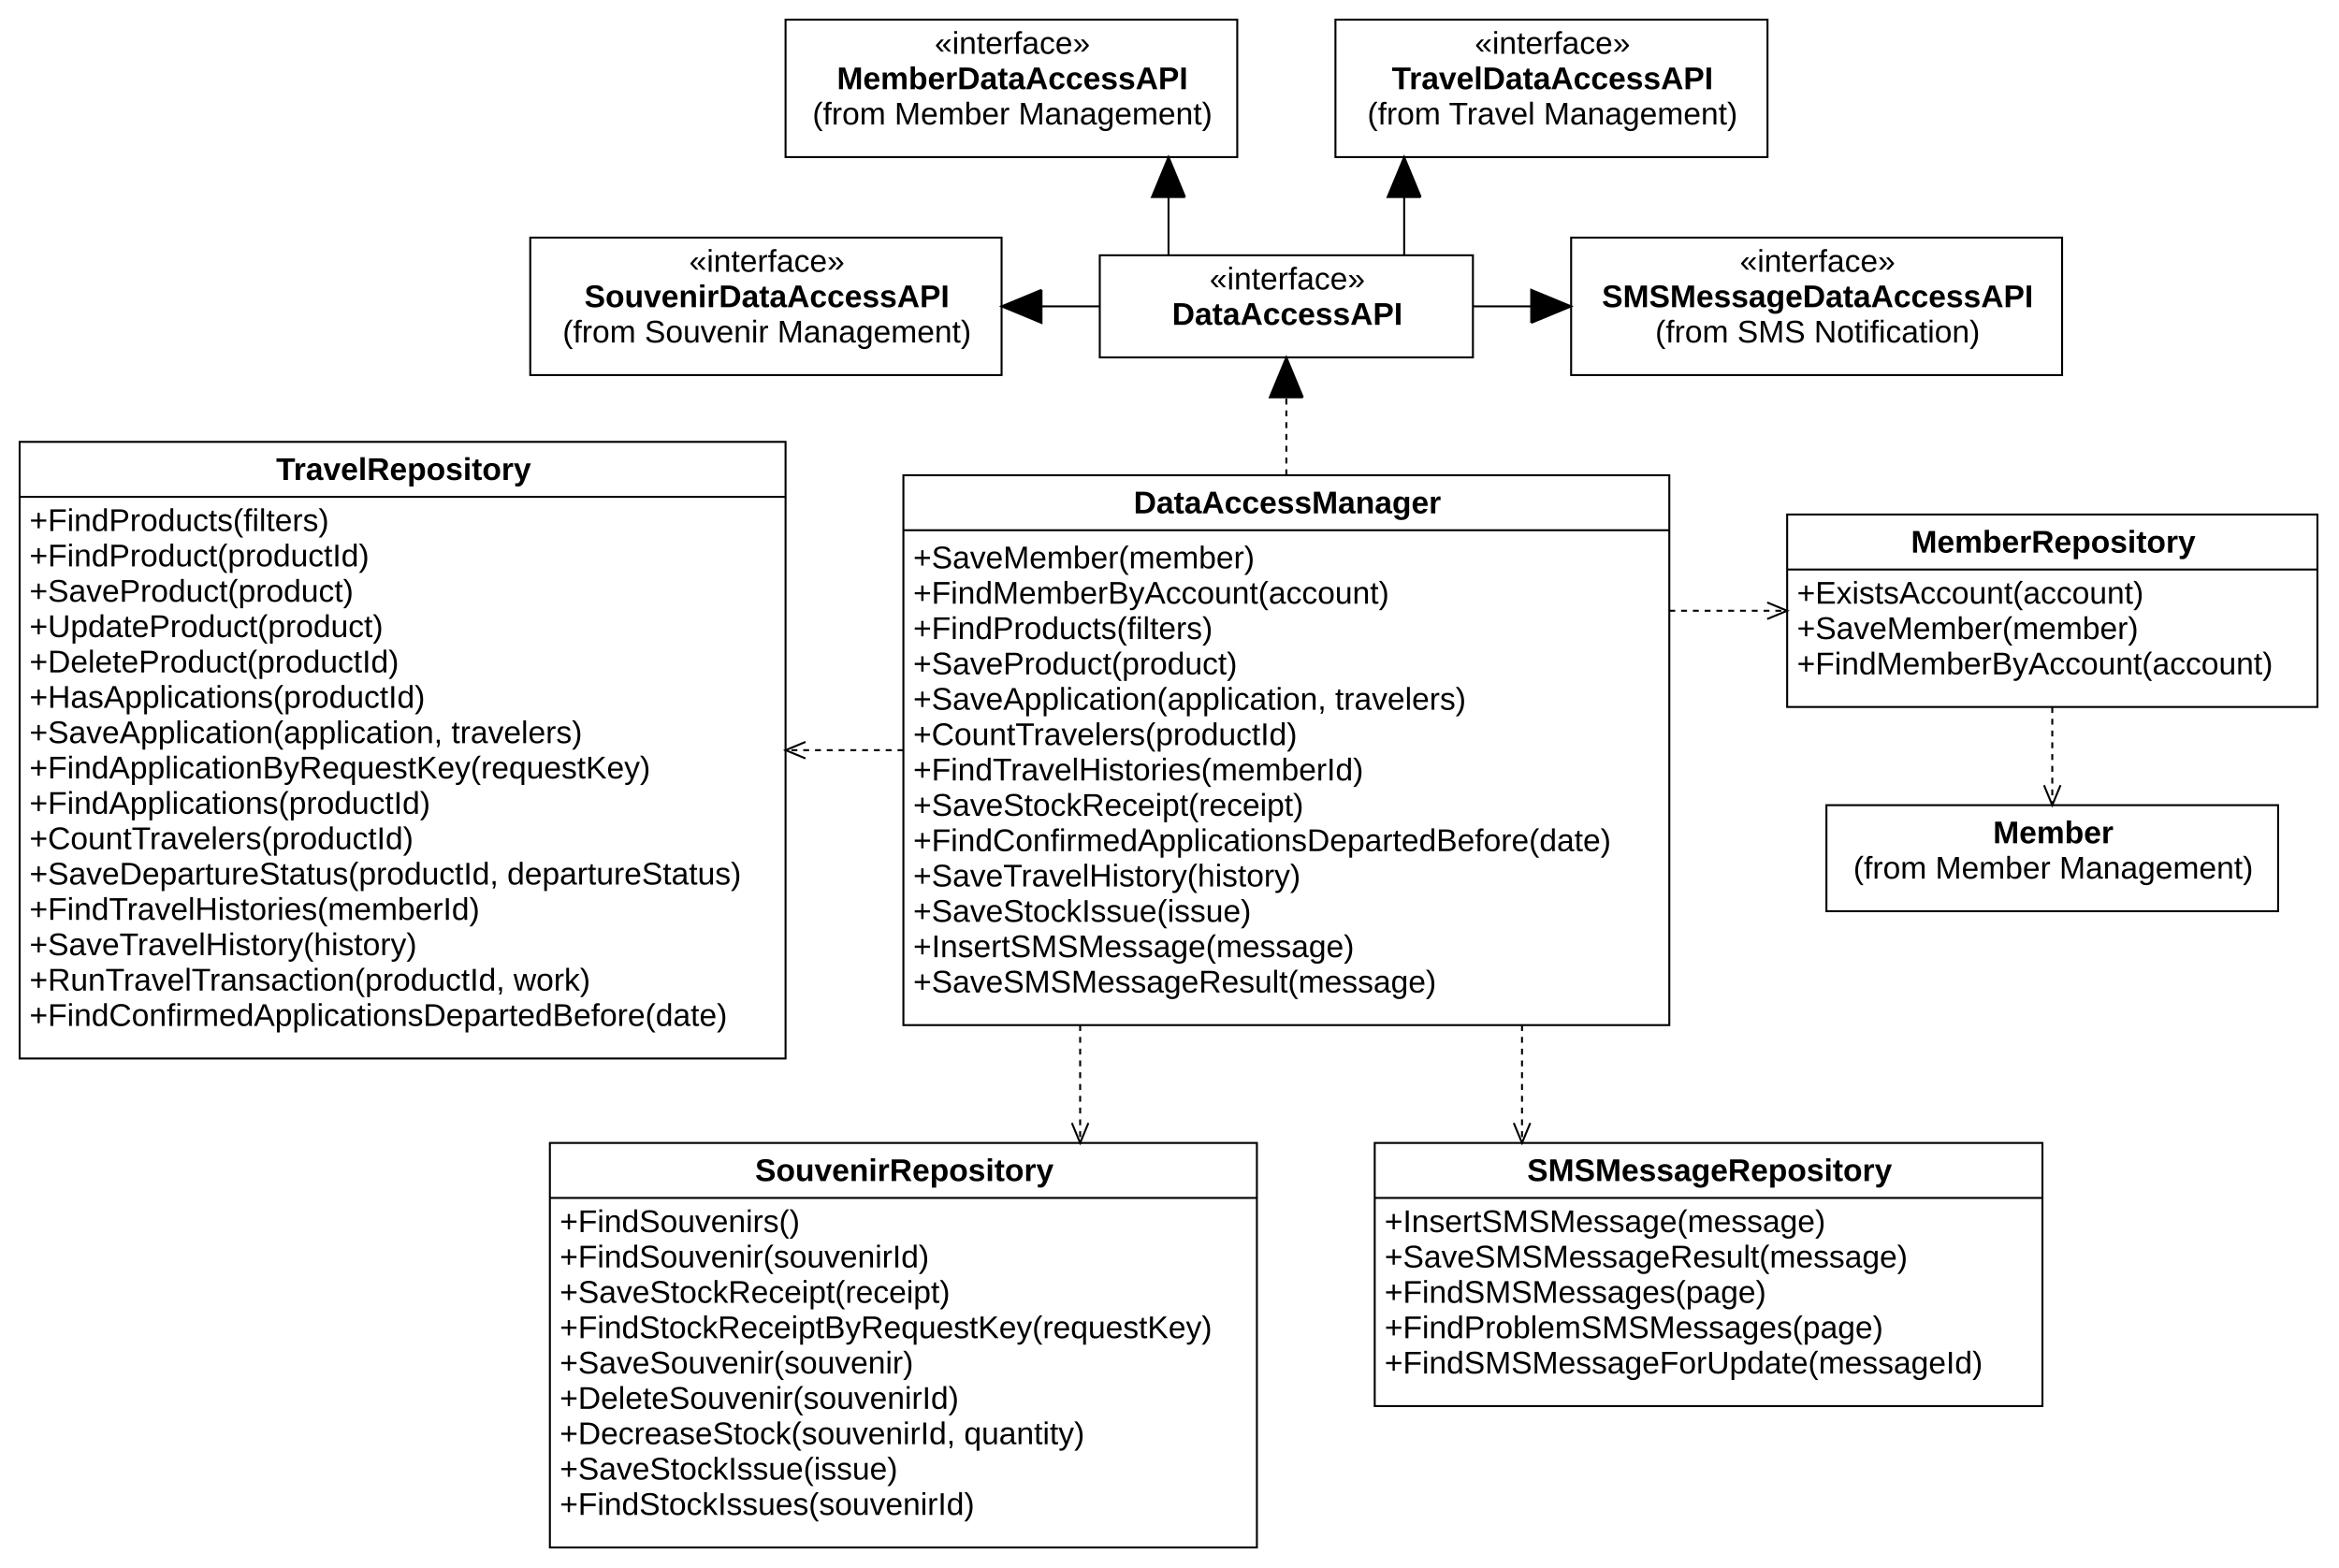
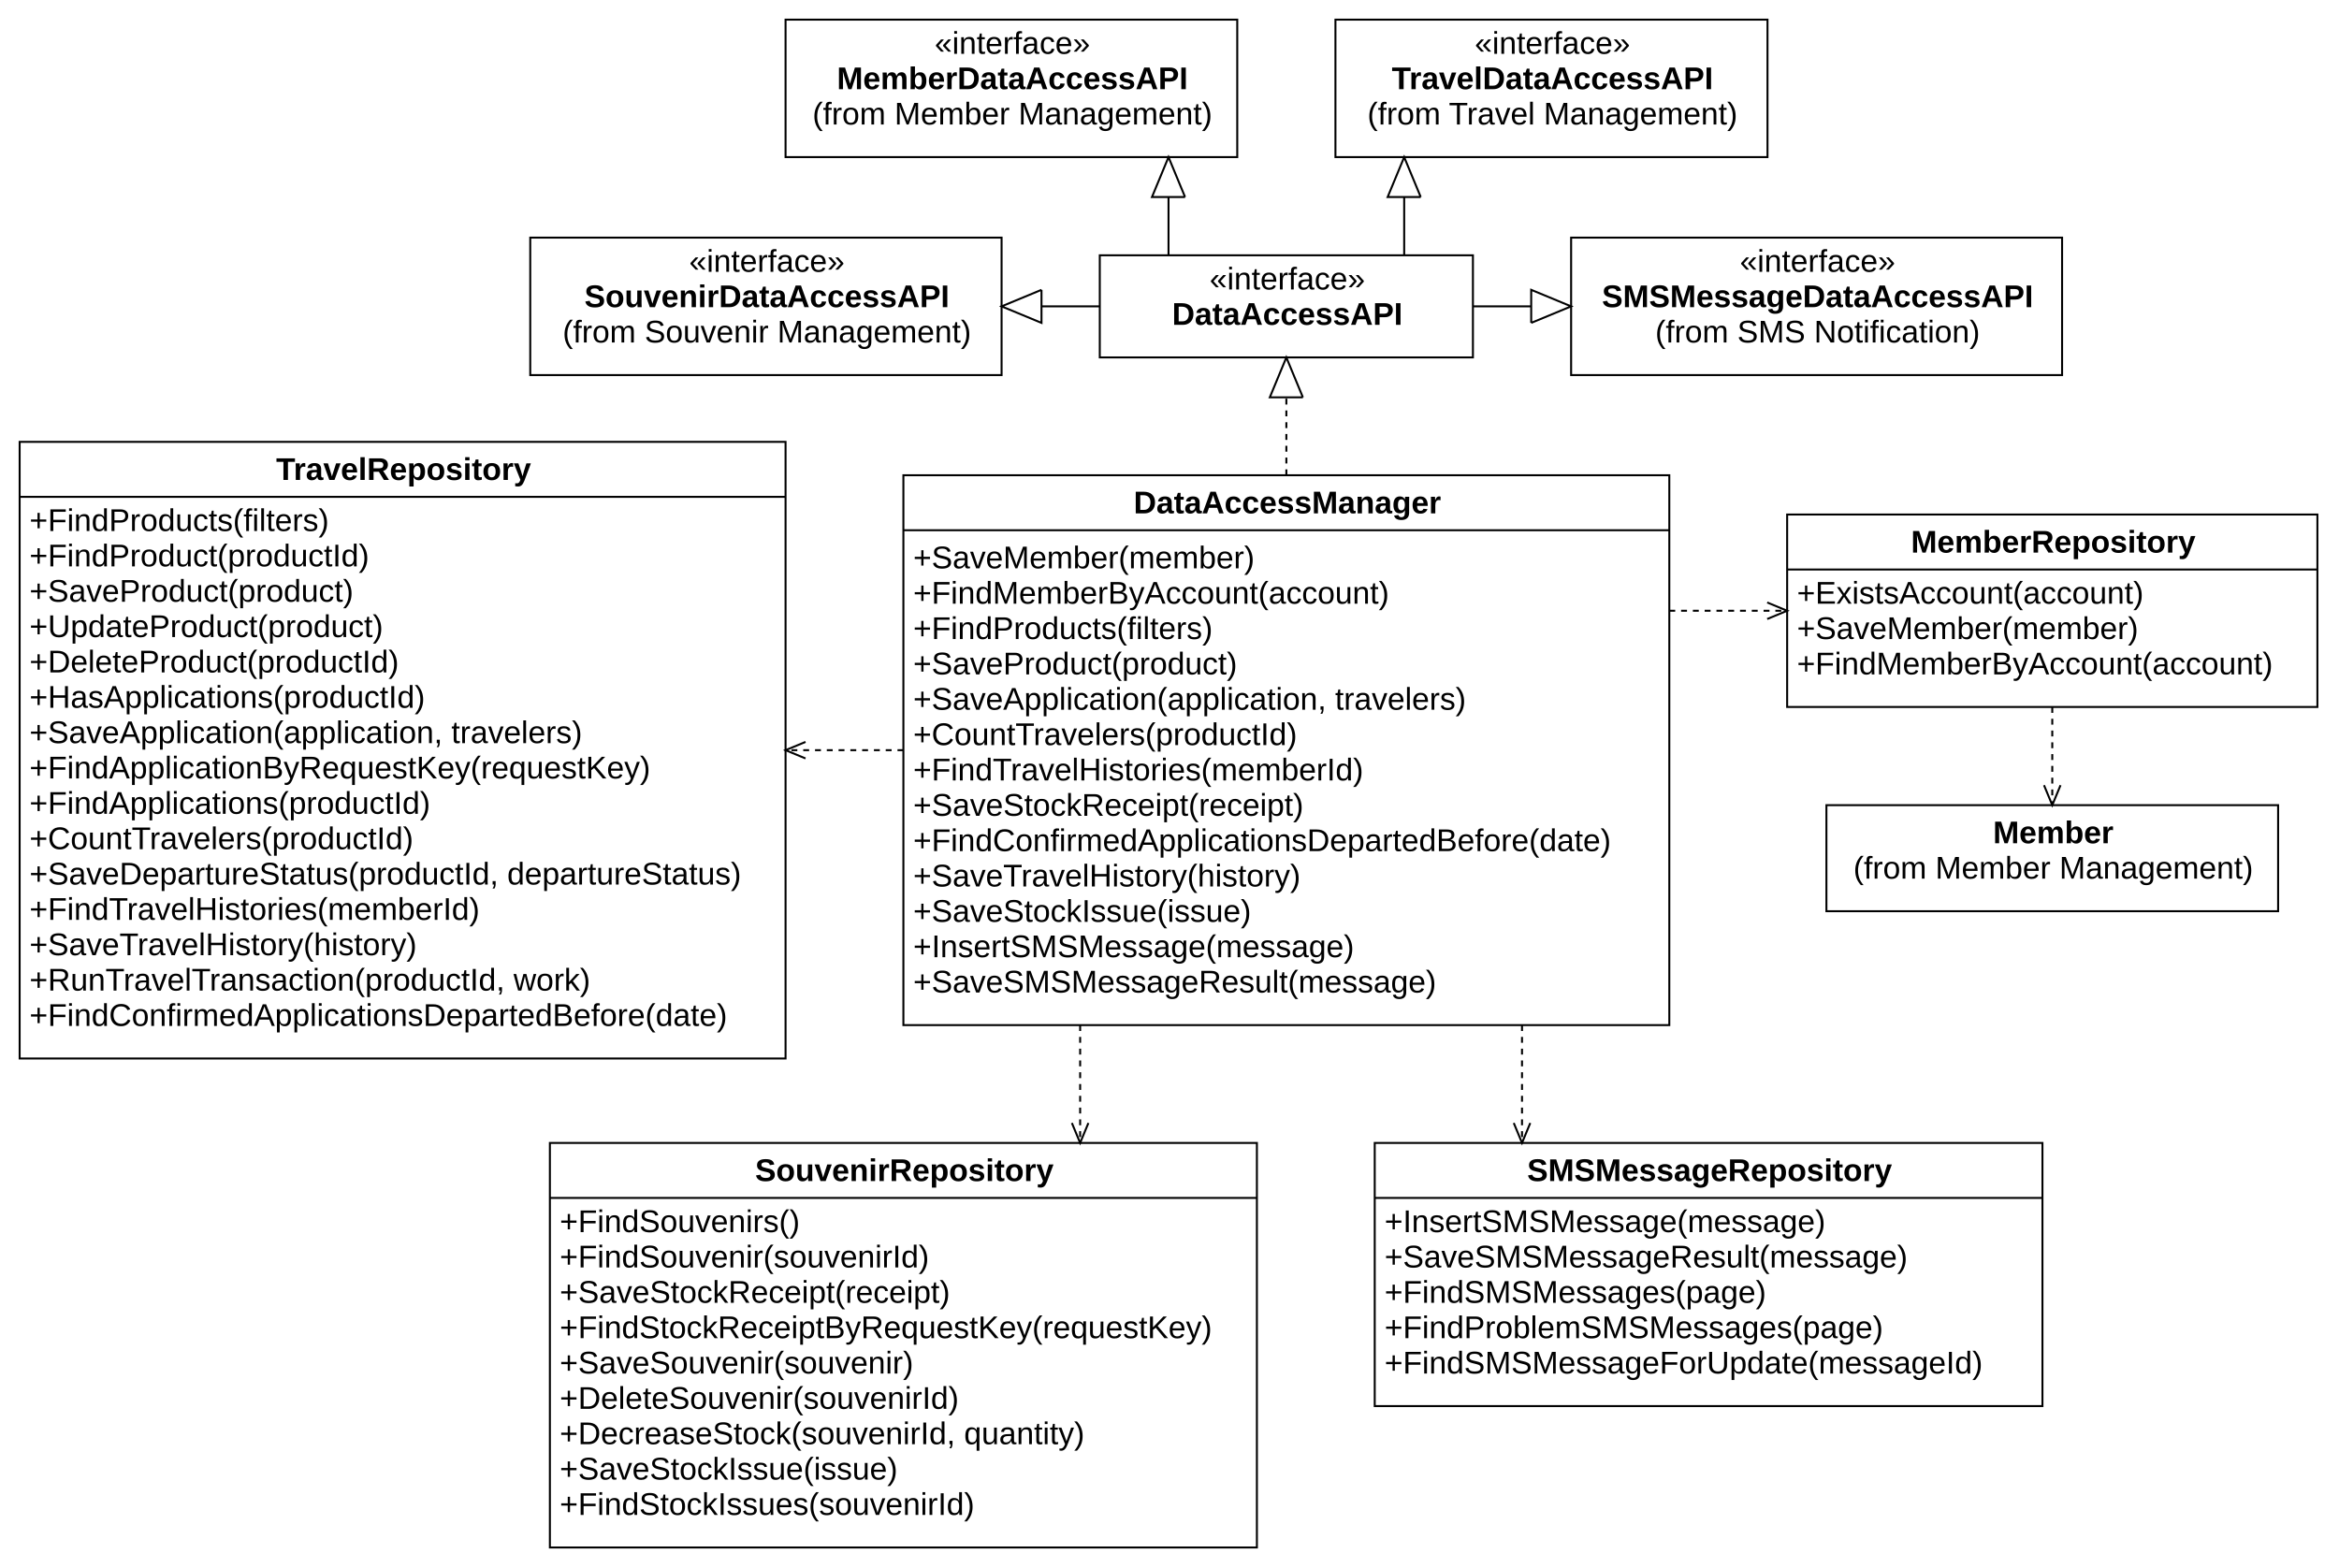
<svg xmlns="http://www.w3.org/2000/svg" width="1191" height="798">
  <defs />
  <g>
    <path fill="rgb(255,255,255)" stroke="none" d="M 560 130 L 750 130 L 750 182 L 560 182 Z" />
    <path fill="none" stroke="rgb(0,0,0)" stroke-width="1" stroke-miterlimit="10" d="M 560 130 L 750 130 L 750 182 L 560 182 Z" />
    <text fill="rgb(0,0,0)" stroke="none" font-family="Arial" font-size="16px" font-style="normal" font-weight="normal" text-decoration="normal" x="615.918" y="147.406" text-anchor="start" dominant-baseline="alphabetic" xml:space="preserve">«interface»</text>
    <text fill="rgb(0,0,0)" stroke="none" font-family="Arial" font-size="16px" font-style="normal" font-weight="bold" text-decoration="normal" x="596.801" y="165.406" text-anchor="start" dominant-baseline="alphabetic" xml:space="preserve">DataAccessAPI</text>
    <path fill="rgb(255,255,255)" stroke="none" d="M 460 242 L 850 242 L 850 522 L 460 522 Z" />
    <path fill="none" stroke="rgb(0,0,0)" stroke-width="1" stroke-miterlimit="10" d="M 460 242 L 850 242 L 850 522 L 460 522 Z" />
    <path fill="none" stroke="rgb(0,0,0)" stroke-width="1" stroke-miterlimit="10" d="M 460 270 L 850 270" />
    <text fill="rgb(0,0,0)" stroke="none" font-family="Arial" font-size="16px" font-style="normal" font-weight="bold" text-decoration="normal" x="577.238" y="261.406" text-anchor="start" dominant-baseline="alphabetic" xml:space="preserve">DataAccessManager</text>
    <text fill="rgb(0,0,0)" stroke="none" font-family="Arial" font-size="16px" font-style="normal" font-weight="normal" text-decoration="normal" x="465" y="289.406" text-anchor="start" dominant-baseline="alphabetic" xml:space="preserve">+SaveMember(member)</text>
    <text fill="rgb(0,0,0)" stroke="none" font-family="Arial" font-size="16px" font-style="normal" font-weight="normal" text-decoration="normal" x="465" y="307.406" text-anchor="start" dominant-baseline="alphabetic" xml:space="preserve">+FindMemberByAccount(account)</text>
    <text fill="rgb(0,0,0)" stroke="none" font-family="Arial" font-size="16px" font-style="normal" font-weight="normal" text-decoration="normal" x="465" y="325.406" text-anchor="start" dominant-baseline="alphabetic" xml:space="preserve">+FindProducts(filters)</text>
    <text fill="rgb(0,0,0)" stroke="none" font-family="Arial" font-size="16px" font-style="normal" font-weight="normal" text-decoration="normal" x="465" y="343.406" text-anchor="start" dominant-baseline="alphabetic" xml:space="preserve">+SaveProduct(product)</text>
    <text fill="rgb(0,0,0)" stroke="none" font-family="Arial" font-size="16px" font-style="normal" font-weight="normal" text-decoration="normal" x="465" y="361.406" text-anchor="start" dominant-baseline="alphabetic" xml:space="preserve">+SaveApplication(application, travelers)</text>
    <text fill="rgb(0,0,0)" stroke="none" font-family="Arial" font-size="16px" font-style="normal" font-weight="normal" text-decoration="normal" x="465" y="379.406" text-anchor="start" dominant-baseline="alphabetic" xml:space="preserve">+CountTravelers(productId)</text>
    <text fill="rgb(0,0,0)" stroke="none" font-family="Arial" font-size="16px" font-style="normal" font-weight="normal" text-decoration="normal" x="465" y="397.406" text-anchor="start" dominant-baseline="alphabetic" xml:space="preserve">+FindTravelHistories(memberId)</text>
    <text fill="rgb(0,0,0)" stroke="none" font-family="Arial" font-size="16px" font-style="normal" font-weight="normal" text-decoration="normal" x="465" y="415.406" text-anchor="start" dominant-baseline="alphabetic" xml:space="preserve">+SaveStockReceipt(receipt)</text>
    <text fill="rgb(0,0,0)" stroke="none" font-family="Arial" font-size="16px" font-style="normal" font-weight="normal" text-decoration="normal" x="465" y="433.406" text-anchor="start" dominant-baseline="alphabetic" xml:space="preserve">+FindConfirmedApplicationsDepartedBefore(date)</text>
    <text fill="rgb(0,0,0)" stroke="none" font-family="Arial" font-size="16px" font-style="normal" font-weight="normal" text-decoration="normal" x="465" y="451.406" text-anchor="start" dominant-baseline="alphabetic" xml:space="preserve">+SaveTravelHistory(history)</text>
    <text fill="rgb(0,0,0)" stroke="none" font-family="Arial" font-size="16px" font-style="normal" font-weight="normal" text-decoration="normal" x="465" y="469.406" text-anchor="start" dominant-baseline="alphabetic" xml:space="preserve">+SaveStockIssue(issue)</text>
    <text fill="rgb(0,0,0)" stroke="none" font-family="Arial" font-size="16px" font-style="normal" font-weight="normal" text-decoration="normal" x="465" y="487.406" text-anchor="start" dominant-baseline="alphabetic" xml:space="preserve">+InsertSMSMessage(message)</text>
    <text fill="rgb(0,0,0)" stroke="none" font-family="Arial" font-size="16px" font-style="normal" font-weight="normal" text-decoration="normal" x="465" y="505.406" text-anchor="start" dominant-baseline="alphabetic" xml:space="preserve">+SaveSMSMessageResult(message)</text>
    <path fill="rgb(255,255,255)" stroke="none" d="M 910 262 L 1180 262 L 1180 360 L 910 360 Z" />
    <path fill="none" stroke="rgb(0,0,0)" stroke-width="1" stroke-miterlimit="10" d="M 910 262 L 1180 262 L 1180 360 L 910 360 Z" />
    <path fill="none" stroke="rgb(0,0,0)" stroke-width="1" stroke-miterlimit="10" d="M 910 290 L 1180 290" />
    <text fill="rgb(0,0,0)" stroke="none" font-family="Arial" font-size="16px" font-style="normal" font-weight="bold" text-decoration="normal" x="973.039" y="281.406" text-anchor="start" dominant-baseline="alphabetic" xml:space="preserve">MemberRepository</text>
    <text fill="rgb(0,0,0)" stroke="none" font-family="Arial" font-size="16px" font-style="normal" font-weight="normal" text-decoration="normal" x="915" y="307.406" text-anchor="start" dominant-baseline="alphabetic" xml:space="preserve">+ExistsAccount(account)</text>
    <text fill="rgb(0,0,0)" stroke="none" font-family="Arial" font-size="16px" font-style="normal" font-weight="normal" text-decoration="normal" x="915" y="325.406" text-anchor="start" dominant-baseline="alphabetic" xml:space="preserve">+SaveMember(member)</text>
    <text fill="rgb(0,0,0)" stroke="none" font-family="Arial" font-size="16px" font-style="normal" font-weight="normal" text-decoration="normal" x="915" y="343.406" text-anchor="start" dominant-baseline="alphabetic" xml:space="preserve">+FindMemberByAccount(account)</text>
    <path fill="rgb(255,255,255)" stroke="none" d="M 10 225 L 400 225 L 400 539 L 10 539 Z" />
    <path fill="none" stroke="rgb(0,0,0)" stroke-width="1" stroke-miterlimit="10" d="M 10 225 L 400 225 L 400 539 L 10 539 Z" />
    <path fill="none" stroke="rgb(0,0,0)" stroke-width="1" stroke-miterlimit="10" d="M 10 253 L 400 253" />
    <text fill="rgb(0,0,0)" stroke="none" font-family="Arial" font-size="16px" font-style="normal" font-weight="bold" text-decoration="normal" x="140.586" y="244.406" text-anchor="start" dominant-baseline="alphabetic" xml:space="preserve">TravelRepository</text>
    <text fill="rgb(0,0,0)" stroke="none" font-family="Arial" font-size="16px" font-style="normal" font-weight="normal" text-decoration="normal" x="15" y="270.406" text-anchor="start" dominant-baseline="alphabetic" xml:space="preserve">+FindProducts(filters)</text>
    <text fill="rgb(0,0,0)" stroke="none" font-family="Arial" font-size="16px" font-style="normal" font-weight="normal" text-decoration="normal" x="15" y="288.406" text-anchor="start" dominant-baseline="alphabetic" xml:space="preserve">+FindProduct(productId)</text>
    <text fill="rgb(0,0,0)" stroke="none" font-family="Arial" font-size="16px" font-style="normal" font-weight="normal" text-decoration="normal" x="15" y="306.406" text-anchor="start" dominant-baseline="alphabetic" xml:space="preserve">+SaveProduct(product)</text>
    <text fill="rgb(0,0,0)" stroke="none" font-family="Arial" font-size="16px" font-style="normal" font-weight="normal" text-decoration="normal" x="15" y="324.406" text-anchor="start" dominant-baseline="alphabetic" xml:space="preserve">+UpdateProduct(product)</text>
    <text fill="rgb(0,0,0)" stroke="none" font-family="Arial" font-size="16px" font-style="normal" font-weight="normal" text-decoration="normal" x="15" y="342.406" text-anchor="start" dominant-baseline="alphabetic" xml:space="preserve">+DeleteProduct(productId)</text>
    <text fill="rgb(0,0,0)" stroke="none" font-family="Arial" font-size="16px" font-style="normal" font-weight="normal" text-decoration="normal" x="15" y="360.406" text-anchor="start" dominant-baseline="alphabetic" xml:space="preserve">+HasApplications(productId)</text>
    <text fill="rgb(0,0,0)" stroke="none" font-family="Arial" font-size="16px" font-style="normal" font-weight="normal" text-decoration="normal" x="15" y="378.406" text-anchor="start" dominant-baseline="alphabetic" xml:space="preserve">+SaveApplication(application, travelers)</text>
    <text fill="rgb(0,0,0)" stroke="none" font-family="Arial" font-size="16px" font-style="normal" font-weight="normal" text-decoration="normal" x="15" y="396.406" text-anchor="start" dominant-baseline="alphabetic" xml:space="preserve">+FindApplicationByRequestKey(requestKey)</text>
    <text fill="rgb(0,0,0)" stroke="none" font-family="Arial" font-size="16px" font-style="normal" font-weight="normal" text-decoration="normal" x="15" y="414.406" text-anchor="start" dominant-baseline="alphabetic" xml:space="preserve">+FindApplications(productId)</text>
    <text fill="rgb(0,0,0)" stroke="none" font-family="Arial" font-size="16px" font-style="normal" font-weight="normal" text-decoration="normal" x="15" y="432.406" text-anchor="start" dominant-baseline="alphabetic" xml:space="preserve">+CountTravelers(productId)</text>
    <text fill="rgb(0,0,0)" stroke="none" font-family="Arial" font-size="16px" font-style="normal" font-weight="normal" text-decoration="normal" x="15" y="450.406" text-anchor="start" dominant-baseline="alphabetic" xml:space="preserve">+SaveDepartureStatus(productId, departureStatus)</text>
    <text fill="rgb(0,0,0)" stroke="none" font-family="Arial" font-size="16px" font-style="normal" font-weight="normal" text-decoration="normal" x="15" y="468.406" text-anchor="start" dominant-baseline="alphabetic" xml:space="preserve">+FindTravelHistories(memberId)</text>
    <text fill="rgb(0,0,0)" stroke="none" font-family="Arial" font-size="16px" font-style="normal" font-weight="normal" text-decoration="normal" x="15" y="486.406" text-anchor="start" dominant-baseline="alphabetic" xml:space="preserve">+SaveTravelHistory(history)</text>
    <text fill="rgb(0,0,0)" stroke="none" font-family="Arial" font-size="16px" font-style="normal" font-weight="normal" text-decoration="normal" x="15" y="504.406" text-anchor="start" dominant-baseline="alphabetic" xml:space="preserve">+RunTravelTransaction(productId, work)</text>
    <text fill="rgb(0,0,0)" stroke="none" font-family="Arial" font-size="16px" font-style="normal" font-weight="normal" text-decoration="normal" x="15" y="522.406" text-anchor="start" dominant-baseline="alphabetic" xml:space="preserve">+FindConfirmedApplicationsDepartedBefore(date)</text>
    <path fill="rgb(255,255,255)" stroke="none" d="M 280 582 L 640 582 L 640 788 L 280 788 Z" />
    <path fill="none" stroke="rgb(0,0,0)" stroke-width="1" stroke-miterlimit="10" d="M 280 582 L 640 582 L 640 788 L 280 788 Z" />
    <path fill="none" stroke="rgb(0,0,0)" stroke-width="1" stroke-miterlimit="10" d="M 280 610 L 640 610" />
    <text fill="rgb(0,0,0)" stroke="none" font-family="Arial" font-size="16px" font-style="normal" font-weight="bold" text-decoration="normal" x="384.484" y="601.406" text-anchor="start" dominant-baseline="alphabetic" xml:space="preserve">SouvenirRepository</text>
    <text fill="rgb(0,0,0)" stroke="none" font-family="Arial" font-size="16px" font-style="normal" font-weight="normal" text-decoration="normal" x="285" y="627.406" text-anchor="start" dominant-baseline="alphabetic" xml:space="preserve">+FindSouvenirs()</text>
    <text fill="rgb(0,0,0)" stroke="none" font-family="Arial" font-size="16px" font-style="normal" font-weight="normal" text-decoration="normal" x="285" y="645.406" text-anchor="start" dominant-baseline="alphabetic" xml:space="preserve">+FindSouvenir(souvenirId)</text>
    <text fill="rgb(0,0,0)" stroke="none" font-family="Arial" font-size="16px" font-style="normal" font-weight="normal" text-decoration="normal" x="285" y="663.406" text-anchor="start" dominant-baseline="alphabetic" xml:space="preserve">+SaveStockReceipt(receipt)</text>
    <text fill="rgb(0,0,0)" stroke="none" font-family="Arial" font-size="16px" font-style="normal" font-weight="normal" text-decoration="normal" x="285" y="681.406" text-anchor="start" dominant-baseline="alphabetic" xml:space="preserve">+FindStockReceiptByRequestKey(requestKey)</text>
    <text fill="rgb(0,0,0)" stroke="none" font-family="Arial" font-size="16px" font-style="normal" font-weight="normal" text-decoration="normal" x="285" y="699.406" text-anchor="start" dominant-baseline="alphabetic" xml:space="preserve">+SaveSouvenir(souvenir)</text>
    <text fill="rgb(0,0,0)" stroke="none" font-family="Arial" font-size="16px" font-style="normal" font-weight="normal" text-decoration="normal" x="285" y="717.406" text-anchor="start" dominant-baseline="alphabetic" xml:space="preserve">+DeleteSouvenir(souvenirId)</text>
    <text fill="rgb(0,0,0)" stroke="none" font-family="Arial" font-size="16px" font-style="normal" font-weight="normal" text-decoration="normal" x="285" y="735.406" text-anchor="start" dominant-baseline="alphabetic" xml:space="preserve">+DecreaseStock(souvenirId, quantity)</text>
    <text fill="rgb(0,0,0)" stroke="none" font-family="Arial" font-size="16px" font-style="normal" font-weight="normal" text-decoration="normal" x="285" y="753.406" text-anchor="start" dominant-baseline="alphabetic" xml:space="preserve">+SaveStockIssue(issue)</text>
    <text fill="rgb(0,0,0)" stroke="none" font-family="Arial" font-size="16px" font-style="normal" font-weight="normal" text-decoration="normal" x="285" y="771.406" text-anchor="start" dominant-baseline="alphabetic" xml:space="preserve">+FindStockIssues(souvenirId)</text>
    <path fill="rgb(255,255,255)" stroke="none" d="M 930 410 L 1160 410 L 1160 464 L 930 464 Z" />
    <path fill="none" stroke="rgb(0,0,0)" stroke-width="1" stroke-miterlimit="10" d="M 930 410 L 1160 410 L 1160 464 L 930 464 Z" />
    <text fill="rgb(0,0,0)" stroke="none" font-family="Arial" font-size="16px" font-style="normal" font-weight="bold" text-decoration="normal" x="1014.824" y="429.406" text-anchor="start" dominant-baseline="alphabetic" xml:space="preserve">Member</text>
    <text fill="rgb(0,0,0)" stroke="none" font-family="Arial" font-size="16px" font-style="normal" font-weight="normal" text-decoration="normal" x="943.691" y="447.406" text-anchor="start" dominant-baseline="alphabetic" xml:space="preserve">(from Member Management)</text>
    <path fill="none" stroke="rgb(0,0,0)" stroke-width="1" stroke-miterlimit="10" d="M 655 242 L 655 182" stroke-dasharray="3,3" />
-     <path fill="rgb(0,0,0)" stroke="none" d="M 663.419 202.325 L 655 182 L 646.581 202.325 Z" />
+     <path fill="rgb(255,255,255)" stroke="none" d="M 663.419 202.325 L 655 182 L 646.581 202.325 Z" />
    <path fill="none" stroke="rgb(0,0,0)" stroke-width="1" stroke-miterlimit="10" d="M 663.419 202.325 L 655 182 L 646.581 202.325 L 663.419 202.325" />
    <path fill="none" stroke="rgb(0,0,0)" stroke-width="1" stroke-miterlimit="10" d="M 1045 360 L 1045 410" stroke-dasharray="3,3" />
    <path fill="none" stroke="rgb(0,0,0)" stroke-width="1" stroke-miterlimit="10" d="M 1040.791 399.837 L 1045 410 L 1049.209 399.837" />
    <path fill="none" stroke="rgb(0,0,0)" stroke-width="1" stroke-miterlimit="10" d="M 460 382 L 400 382" stroke-dasharray="3,3" />
    <path fill="none" stroke="rgb(0,0,0)" stroke-width="1" stroke-miterlimit="10" d="M 410.163 377.79 L 400 382 L 410.163 386.21" />
    <path fill="none" stroke="rgb(0,0,0)" stroke-width="1" stroke-miterlimit="10" d="M 850 311 L 910 311" stroke-dasharray="3,3" />
    <path fill="none" stroke="rgb(0,0,0)" stroke-width="1" stroke-miterlimit="10" d="M 899.837 315.21 L 910 311 L 899.837 306.79" />
    <path fill="none" stroke="rgb(0,0,0)" stroke-width="1" stroke-miterlimit="10" d="M 550 522 L 550 582" stroke-dasharray="3,3" />
    <path fill="none" stroke="rgb(0,0,0)" stroke-width="1" stroke-miterlimit="10" d="M 545.79 571.837 L 550 582 L 554.21 571.837" />
    <path fill="rgb(255,255,255)" stroke="none" d="M 700 582 L 1040 582 L 1040 716 L 700 716 Z" />
    <path fill="none" stroke="rgb(0,0,0)" stroke-width="1" stroke-miterlimit="10" d="M 700 582 L 1040 582 L 1040 716 L 700 716 Z" />
    <path fill="none" stroke="rgb(0,0,0)" stroke-width="1" stroke-miterlimit="10" d="M 700 610 L 1040 610" />
    <text fill="rgb(0,0,0)" stroke="none" font-family="Arial" font-size="16px" font-style="normal" font-weight="bold" text-decoration="normal" x="777.582" y="601.406" text-anchor="start" dominant-baseline="alphabetic" xml:space="preserve">SMSMessageRepository</text>
    <text fill="rgb(0,0,0)" stroke="none" font-family="Arial" font-size="16px" font-style="normal" font-weight="normal" text-decoration="normal" x="705" y="627.406" text-anchor="start" dominant-baseline="alphabetic" xml:space="preserve">+InsertSMSMessage(message)</text>
    <text fill="rgb(0,0,0)" stroke="none" font-family="Arial" font-size="16px" font-style="normal" font-weight="normal" text-decoration="normal" x="705" y="645.406" text-anchor="start" dominant-baseline="alphabetic" xml:space="preserve">+SaveSMSMessageResult(message)</text>
    <text fill="rgb(0,0,0)" stroke="none" font-family="Arial" font-size="16px" font-style="normal" font-weight="normal" text-decoration="normal" x="705" y="663.406" text-anchor="start" dominant-baseline="alphabetic" xml:space="preserve">+FindSMSMessages(page)</text>
    <text fill="rgb(0,0,0)" stroke="none" font-family="Arial" font-size="16px" font-style="normal" font-weight="normal" text-decoration="normal" x="705" y="681.406" text-anchor="start" dominant-baseline="alphabetic" xml:space="preserve">+FindProblemSMSMessages(page)</text>
    <text fill="rgb(0,0,0)" stroke="none" font-family="Arial" font-size="16px" font-style="normal" font-weight="normal" text-decoration="normal" x="705" y="699.406" text-anchor="start" dominant-baseline="alphabetic" xml:space="preserve">+FindSMSMessageForUpdate(messageId)</text>
    <path fill="none" stroke="rgb(0,0,0)" stroke-width="1" stroke-miterlimit="10" d="M 775 522 L 775 582" stroke-dasharray="3,3" />
    <path fill="none" stroke="rgb(0,0,0)" stroke-width="1" stroke-miterlimit="10" d="M 770.79 571.837 L 775 582 L 779.21 571.837" />
    <path fill="rgb(255,255,255)" stroke="none" d="M 400 10 L 630 10 L 630 80 L 400 80 Z" />
    <path fill="none" stroke="rgb(0,0,0)" stroke-width="1" stroke-miterlimit="10" d="M 400 10 L 630 10 L 630 80 L 400 80 Z" />
    <text fill="rgb(0,0,0)" stroke="none" font-family="Arial" font-size="16px" font-style="normal" font-weight="normal" text-decoration="normal" x="475.918" y="27.406" text-anchor="start" dominant-baseline="alphabetic" xml:space="preserve">«interface»</text>
    <text fill="rgb(0,0,0)" stroke="none" font-family="Arial" font-size="16px" font-style="normal" font-weight="bold" text-decoration="normal" x="426.125" y="45.406" text-anchor="start" dominant-baseline="alphabetic" xml:space="preserve">MemberDataAccessAPI</text>
    <text fill="rgb(0,0,0)" stroke="none" font-family="Arial" font-size="16px" font-style="normal" font-weight="normal" text-decoration="normal" x="413.691" y="63.406" text-anchor="start" dominant-baseline="alphabetic" xml:space="preserve">(from Member Management)</text>
    <path fill="none" stroke="rgb(0,0,0)" stroke-width="1" stroke-miterlimit="10" d="M 595 130 L 595 80" />
-     <path fill="rgb(0,0,0)" stroke="none" d="M 603.419 100.325 L 595 80 L 586.581 100.325 Z" />
+     <path fill="rgb(255,255,255)" stroke="none" d="M 603.419 100.325 L 595 80 L 586.581 100.325 Z" />
    <path fill="none" stroke="rgb(0,0,0)" stroke-width="1" stroke-miterlimit="10" d="M 603.419 100.325 L 595 80 L 586.581 100.325 L 603.419 100.325" />
    <path fill="rgb(255,255,255)" stroke="none" d="M 680 10 L 900 10 L 900 80 L 680 80 Z" />
    <path fill="none" stroke="rgb(0,0,0)" stroke-width="1" stroke-miterlimit="10" d="M 680 10 L 900 10 L 900 80 L 680 80 Z" />
    <text fill="rgb(0,0,0)" stroke="none" font-family="Arial" font-size="16px" font-style="normal" font-weight="normal" text-decoration="normal" x="750.918" y="27.406" text-anchor="start" dominant-baseline="alphabetic" xml:space="preserve">«interface»</text>
    <text fill="rgb(0,0,0)" stroke="none" font-family="Arial" font-size="16px" font-style="normal" font-weight="bold" text-decoration="normal" x="708.672" y="45.406" text-anchor="start" dominant-baseline="alphabetic" xml:space="preserve">TravelDataAccessAPI</text>
    <text fill="rgb(0,0,0)" stroke="none" font-family="Arial" font-size="16px" font-style="normal" font-weight="normal" text-decoration="normal" x="696.246" y="63.406" text-anchor="start" dominant-baseline="alphabetic" xml:space="preserve">(from Travel Management)</text>
    <path fill="none" stroke="rgb(0,0,0)" stroke-width="1" stroke-miterlimit="10" d="M 715 130 L 715 80" />
-     <path fill="rgb(0,0,0)" stroke="none" d="M 723.419 100.325 L 715 80 L 706.581 100.325 Z" />
+     <path fill="rgb(255,255,255)" stroke="none" d="M 723.419 100.325 L 715 80 L 706.581 100.325 Z" />
    <path fill="none" stroke="rgb(0,0,0)" stroke-width="1" stroke-miterlimit="10" d="M 723.419 100.325 L 715 80 L 706.581 100.325 L 723.419 100.325" />
    <path fill="rgb(255,255,255)" stroke="none" d="M 270 121 L 510 121 L 510 191 L 270 191 Z" />
    <path fill="none" stroke="rgb(0,0,0)" stroke-width="1" stroke-miterlimit="10" d="M 270 121 L 510 121 L 510 191 L 270 191 Z" />
    <text fill="rgb(0,0,0)" stroke="none" font-family="Arial" font-size="16px" font-style="normal" font-weight="normal" text-decoration="normal" x="350.918" y="138.406" text-anchor="start" dominant-baseline="alphabetic" xml:space="preserve">«interface»</text>
    <text fill="rgb(0,0,0)" stroke="none" font-family="Arial" font-size="16px" font-style="normal" font-weight="bold" text-decoration="normal" x="297.57" y="156.406" text-anchor="start" dominant-baseline="alphabetic" xml:space="preserve">SouvenirDataAccessAPI</text>
    <text fill="rgb(0,0,0)" stroke="none" font-family="Arial" font-size="16px" font-style="normal" font-weight="normal" text-decoration="normal" x="286.457" y="174.406" text-anchor="start" dominant-baseline="alphabetic" xml:space="preserve">(from Souvenir Management)</text>
    <path fill="none" stroke="rgb(0,0,0)" stroke-width="1" stroke-miterlimit="10" d="M 560 156 L 510 156" />
-     <path fill="rgb(0,0,0)" stroke="none" d="M 530.325 147.581 L 510 156 L 530.325 164.419 Z" />
+     <path fill="rgb(255,255,255)" stroke="none" d="M 530.325 147.581 L 510 156 L 530.325 164.419 Z" />
    <path fill="none" stroke="rgb(0,0,0)" stroke-width="1" stroke-miterlimit="10" d="M 530.325 147.581 L 510 156 L 530.325 164.419 L 530.325 147.581" />
    <path fill="rgb(255,255,255)" stroke="none" d="M 800 121 L 1050 121 L 1050 191 L 800 191 Z" />
    <path fill="none" stroke="rgb(0,0,0)" stroke-width="1" stroke-miterlimit="10" d="M 800 121 L 1050 121 L 1050 191 L 800 191 Z" />
    <text fill="rgb(0,0,0)" stroke="none" font-family="Arial" font-size="16px" font-style="normal" font-weight="normal" text-decoration="normal" x="885.918" y="138.406" text-anchor="start" dominant-baseline="alphabetic" xml:space="preserve">«interface»</text>
    <text fill="rgb(0,0,0)" stroke="none" font-family="Arial" font-size="16px" font-style="normal" font-weight="bold" text-decoration="normal" x="815.668" y="156.406" text-anchor="start" dominant-baseline="alphabetic" xml:space="preserve">SMSMessageDataAccessAPI</text>
    <text fill="rgb(0,0,0)" stroke="none" font-family="Arial" font-size="16px" font-style="normal" font-weight="normal" text-decoration="normal" x="842.816" y="174.406" text-anchor="start" dominant-baseline="alphabetic" xml:space="preserve">(from SMS Notification)</text>
    <path fill="none" stroke="rgb(0,0,0)" stroke-width="1" stroke-miterlimit="10" d="M 750 156 L 800 156" />
-     <path fill="rgb(0,0,0)" stroke="none" d="M 779.675 164.419 L 800 156 L 779.675 147.581 Z" />
+     <path fill="rgb(255,255,255)" stroke="none" d="M 779.675 164.419 L 800 156 L 779.675 147.581 Z" />
    <path fill="none" stroke="rgb(0,0,0)" stroke-width="1" stroke-miterlimit="10" d="M 779.675 164.419 L 800 156 L 779.675 147.581 L 779.675 164.419" />
  </g>
</svg>
